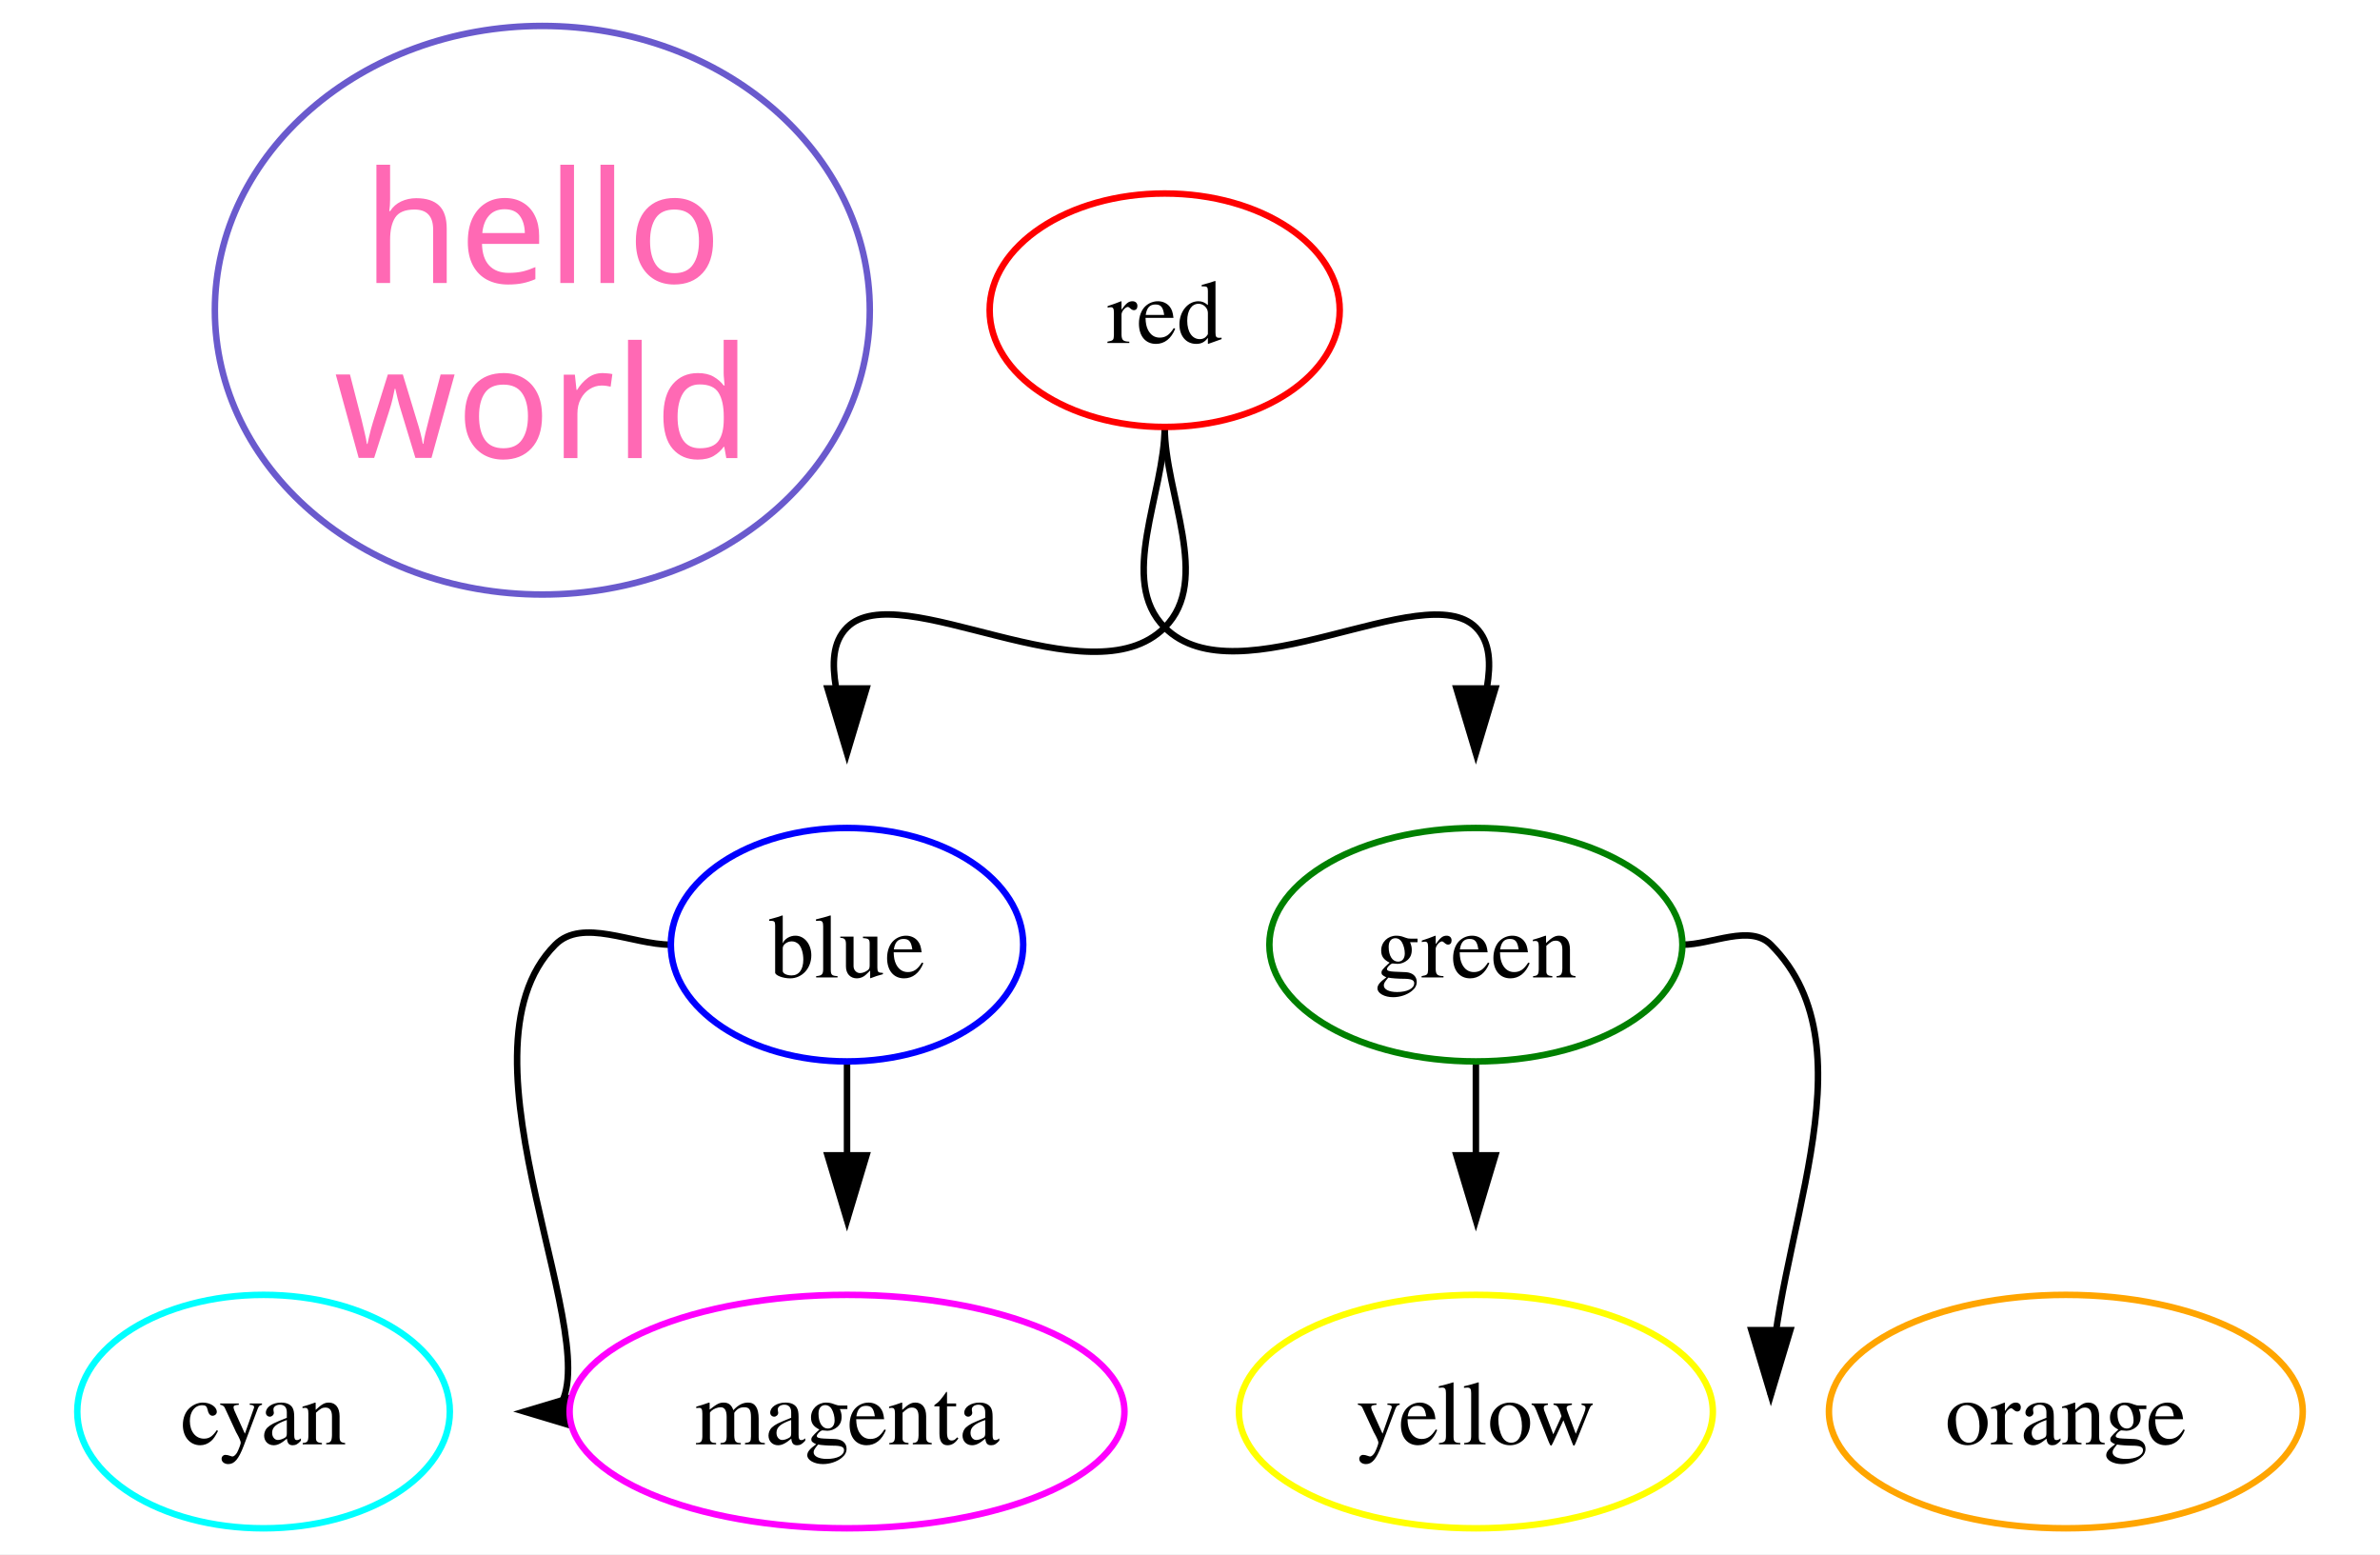
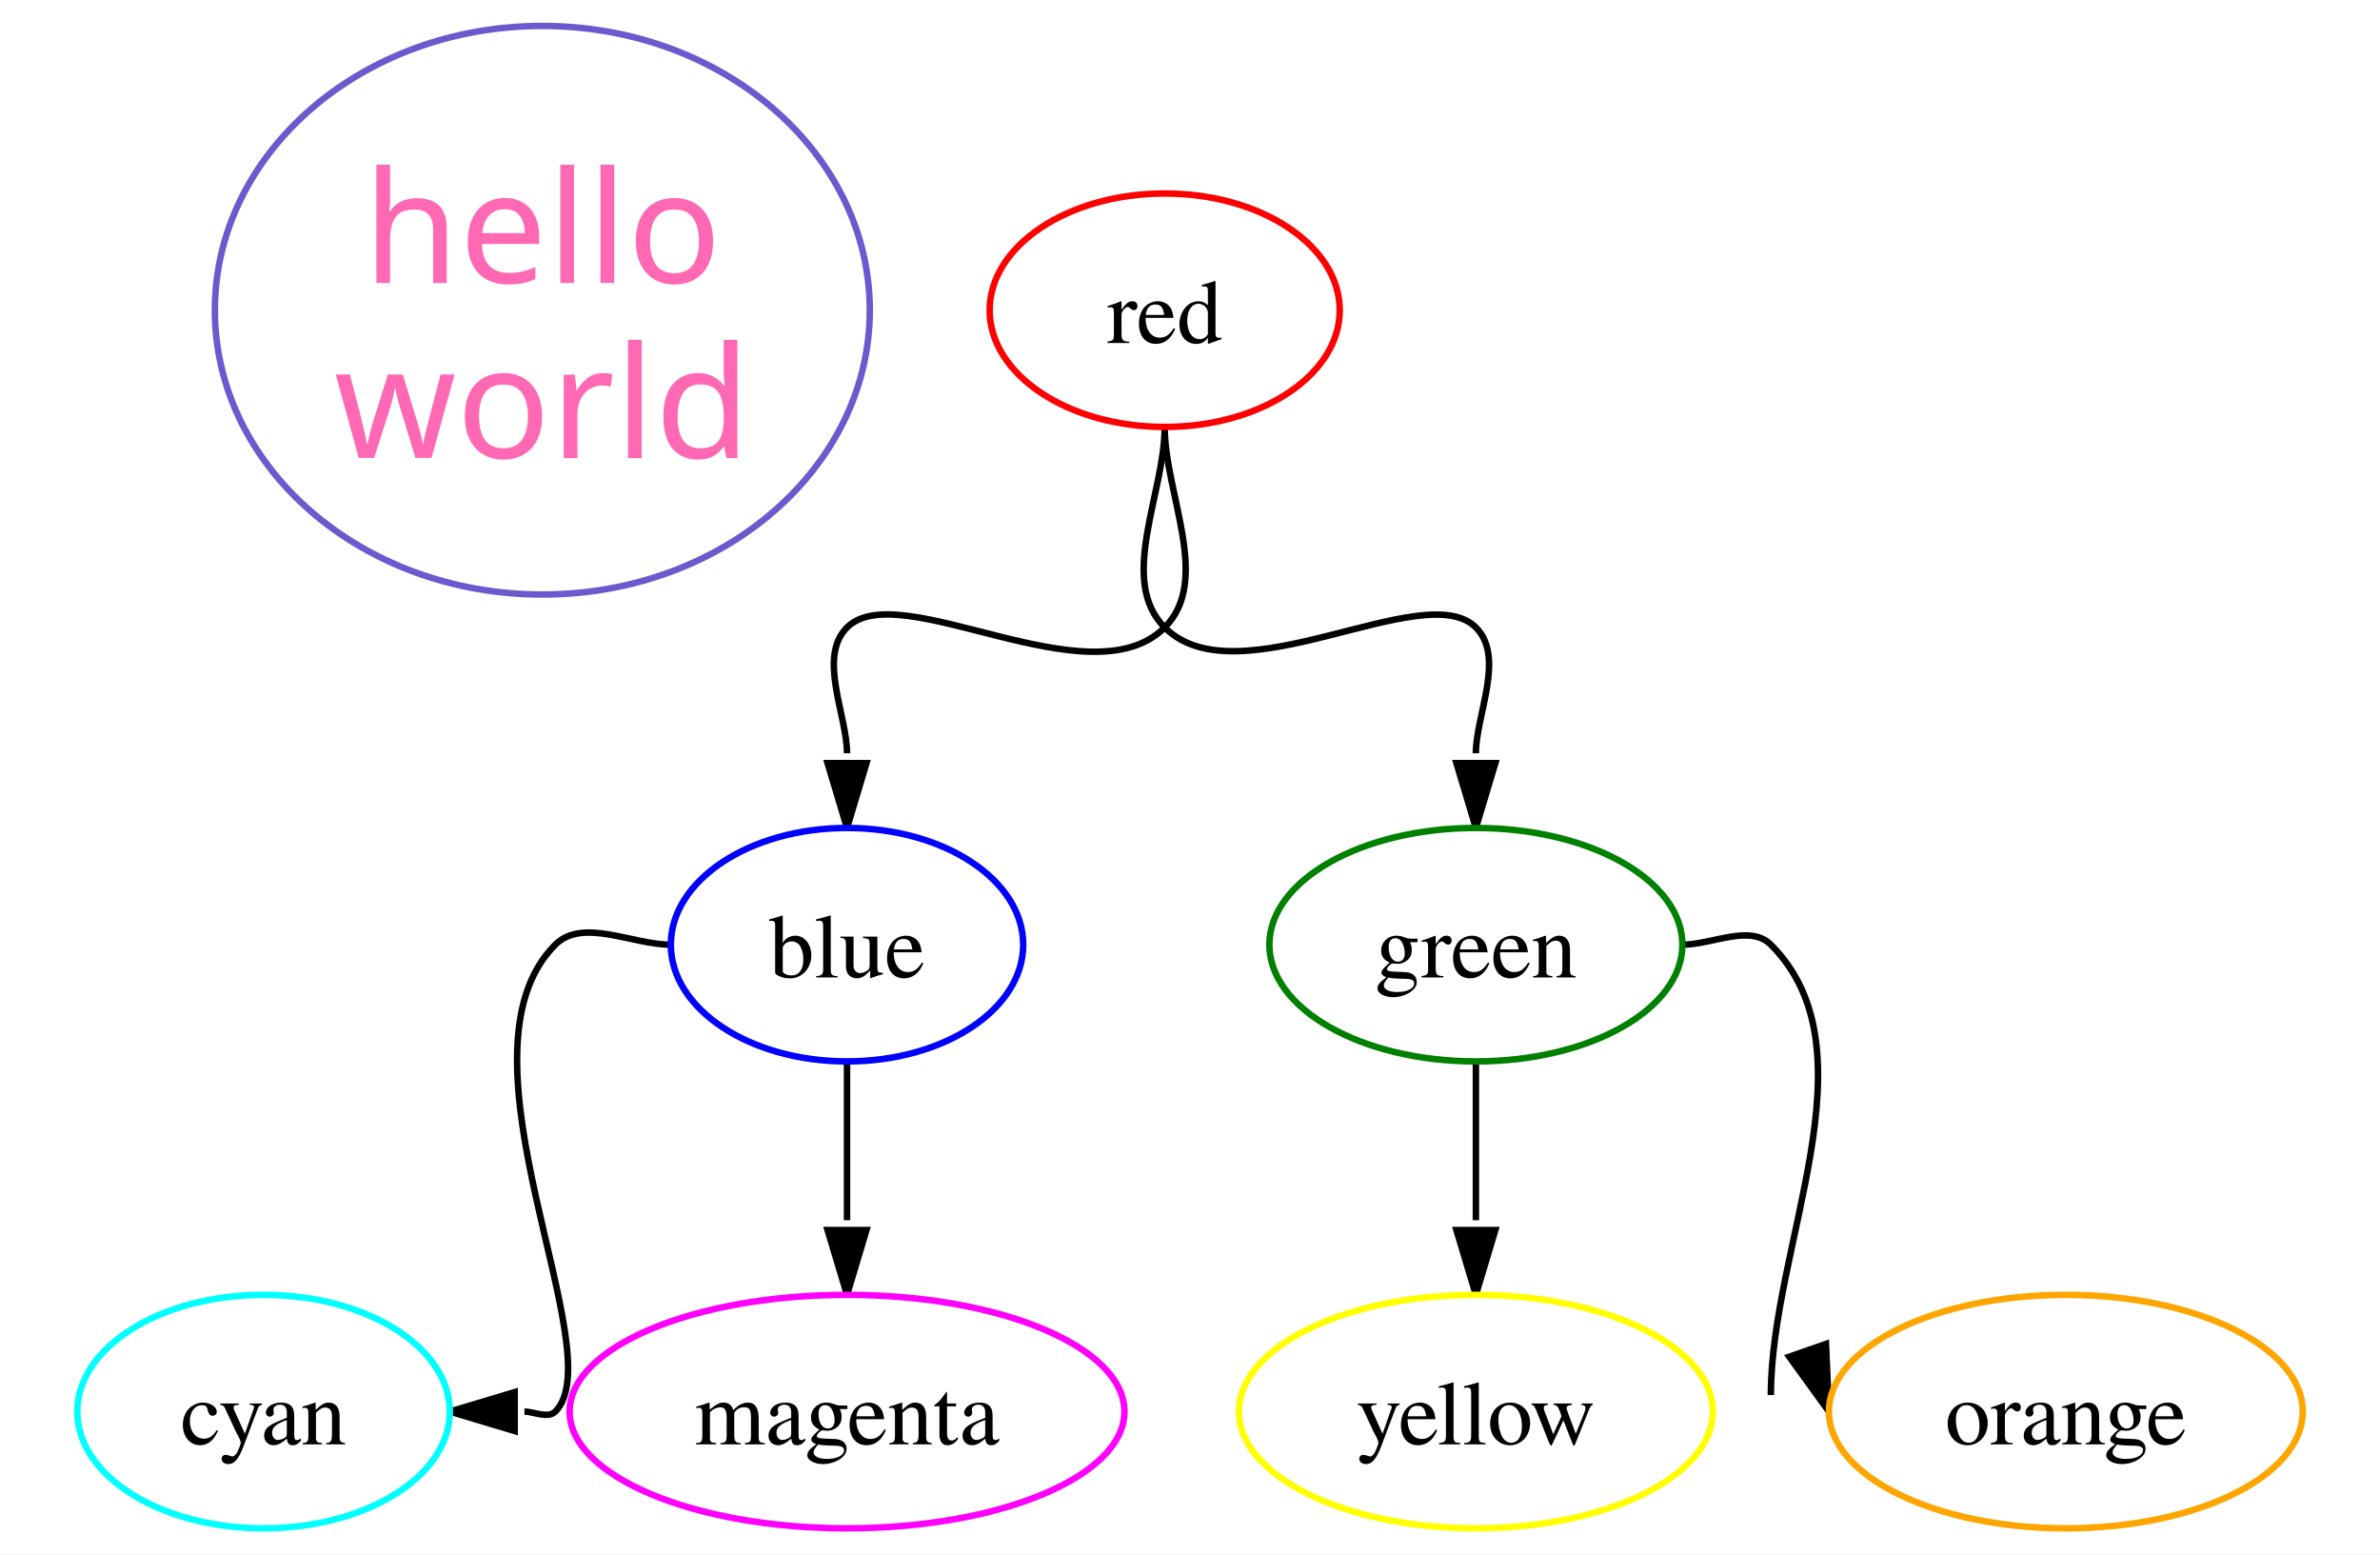
<svg xmlns="http://www.w3.org/2000/svg" width="367.113pt" height="239.681pt" viewBox="0 0 367.113 239.681">
  <rect x="0" y="0" width="367.113" height="239.681" fill="white" />
  <g transform="translate(0 239.6812) scale(1 -1)">
    <path d="M 179.653 173.841 C 179.653 163.534 172.365 150.208 179.653 142.92 C 190.966 131.607 219.709 150.864 227.653 142.92 C 232.227 138.346 227.653 129.404 227.653 123.514" fill="none" stroke="black" />
-     <polygon points="227.653,123.514 230.653,133.514 224.653,133.514" fill="black" stroke="black" />
+     <polygon points="227.653,112 230.653,122 224.653,122" fill="black" stroke="black" />
    <path d="M 179.653 173.841 C 179.653 163.534 186.941 150.208 179.653 142.92 C 168.103 131.371 138.715 150.982 130.653 142.92 C 126.079 138.346 130.653 129.396 130.653 123.514" fill="none" stroke="black" />
-     <polygon points="130.653,123.514 133.653,133.514 127.653,133.514" fill="black" stroke="black" />
+     <polygon points="130.653,112 133.653,122 127.653,122" fill="black" stroke="black" />
    <path d="M 103.476 94 C 97.535 94 89.854 98.201 85.653 94 C 68.682 77.029 94.698 31.046 85.653 22 C 84.532 20.88 82.262 22 80.899 22" fill="none" stroke="black" />
-     <polygon points="80.899,22 90.899,19 90.899,25" fill="black" stroke="black" />
+     <polygon points="69.386,22 79.386,19 79.386,25" fill="black" stroke="black" />
    <path d="M 130.653 76 C 130.653 70.576 130.653 62.081 130.653 58 C 130.653 55.838 130.653 53.468 130.653 51.514" fill="none" stroke="black" />
-     <polygon points="130.653,51.514 133.653,61.514 127.653,61.514" fill="black" stroke="black" />
+     <polygon points="130.653,40 133.653,50 127.653,50" fill="black" stroke="black" />
    <path d="M 227.653 76 C 227.653 70.576 227.653 62.081 227.653 58 C 227.653 55.838 227.653 53.468 227.653 51.514" fill="none" stroke="black" />
-     <polygon points="227.653,51.514 230.653,61.514 224.653,61.514" fill="black" stroke="black" />
+     <polygon points="227.653,40 230.653,50 224.653,50" fill="black" stroke="black" />
    <path d="M 259.507 94 C 264.055 94 269.936 97.216 273.153 94 C 289.521 77.631 273.153 47.703 273.153 24.554" fill="none" stroke="black" />
-     <polygon points="273.153,24.554 276.153,34.554 270.153,34.554" fill="black" stroke="black" />
+     <polygon points="282.112,22 281.654,32.43 275.988,30.455" fill="black" stroke="black" />
    <ellipse cx="83.653" cy="191.841" rx="50.511" ry="43.841" fill="white" stroke="slateblue" />
    <text x="83.653" y="-196.041" transform="scale(1 -1)" text-anchor="middle" font-family="Palatino-Italic" font-size="24" fill="hotpink">hello</text>
    <text x="83.653" y="-169.041" transform="scale(1 -1)" text-anchor="middle" font-family="Palatino-Italic" font-size="24" fill="hotpink">world</text>
    <ellipse cx="179.653" cy="191.841" rx="27" ry="18" fill="white" stroke="red" />
    <text x="179.653" y="-186.791" transform="scale(1 -1)" text-anchor="middle" font-family="Times,serif" font-size="14" fill="black">red</text>
    <ellipse cx="227.653" cy="94" rx="31.854" ry="18" fill="white" stroke="green" />
    <text x="227.653" y="-88.95" transform="scale(1 -1)" text-anchor="middle" font-family="Times,serif" font-size="14" fill="black">green</text>
    <ellipse cx="130.653" cy="94" rx="27.177" ry="18" fill="white" stroke="blue" />
    <text x="130.653" y="-88.95" transform="scale(1 -1)" text-anchor="middle" font-family="Times,serif" font-size="14" fill="black">blue</text>
    <ellipse cx="40.653" cy="22" rx="28.733" ry="18" fill="white" stroke="cyan" />
    <text x="40.653" y="-16.95" transform="scale(1 -1)" text-anchor="middle" font-family="Times,serif" font-size="14" fill="black">cyan</text>
    <ellipse cx="130.653" cy="22" rx="42.792" ry="18" fill="white" stroke="magenta" />
    <text x="130.653" y="-16.95" transform="scale(1 -1)" text-anchor="middle" font-family="Times,serif" font-size="14" fill="black">magenta</text>
    <ellipse cx="227.653" cy="22" rx="36.55" ry="18" fill="white" stroke="yellow" />
    <text x="227.653" y="-16.95" transform="scale(1 -1)" text-anchor="middle" font-family="Times,serif" font-size="14" fill="black">yellow</text>
    <ellipse cx="318.653" cy="22" rx="36.541" ry="18" fill="white" stroke="orange" />
    <text x="318.653" y="-16.95" transform="scale(1 -1)" text-anchor="middle" font-family="Times,serif" font-size="14" fill="black">orange</text>
  </g>
</svg>
